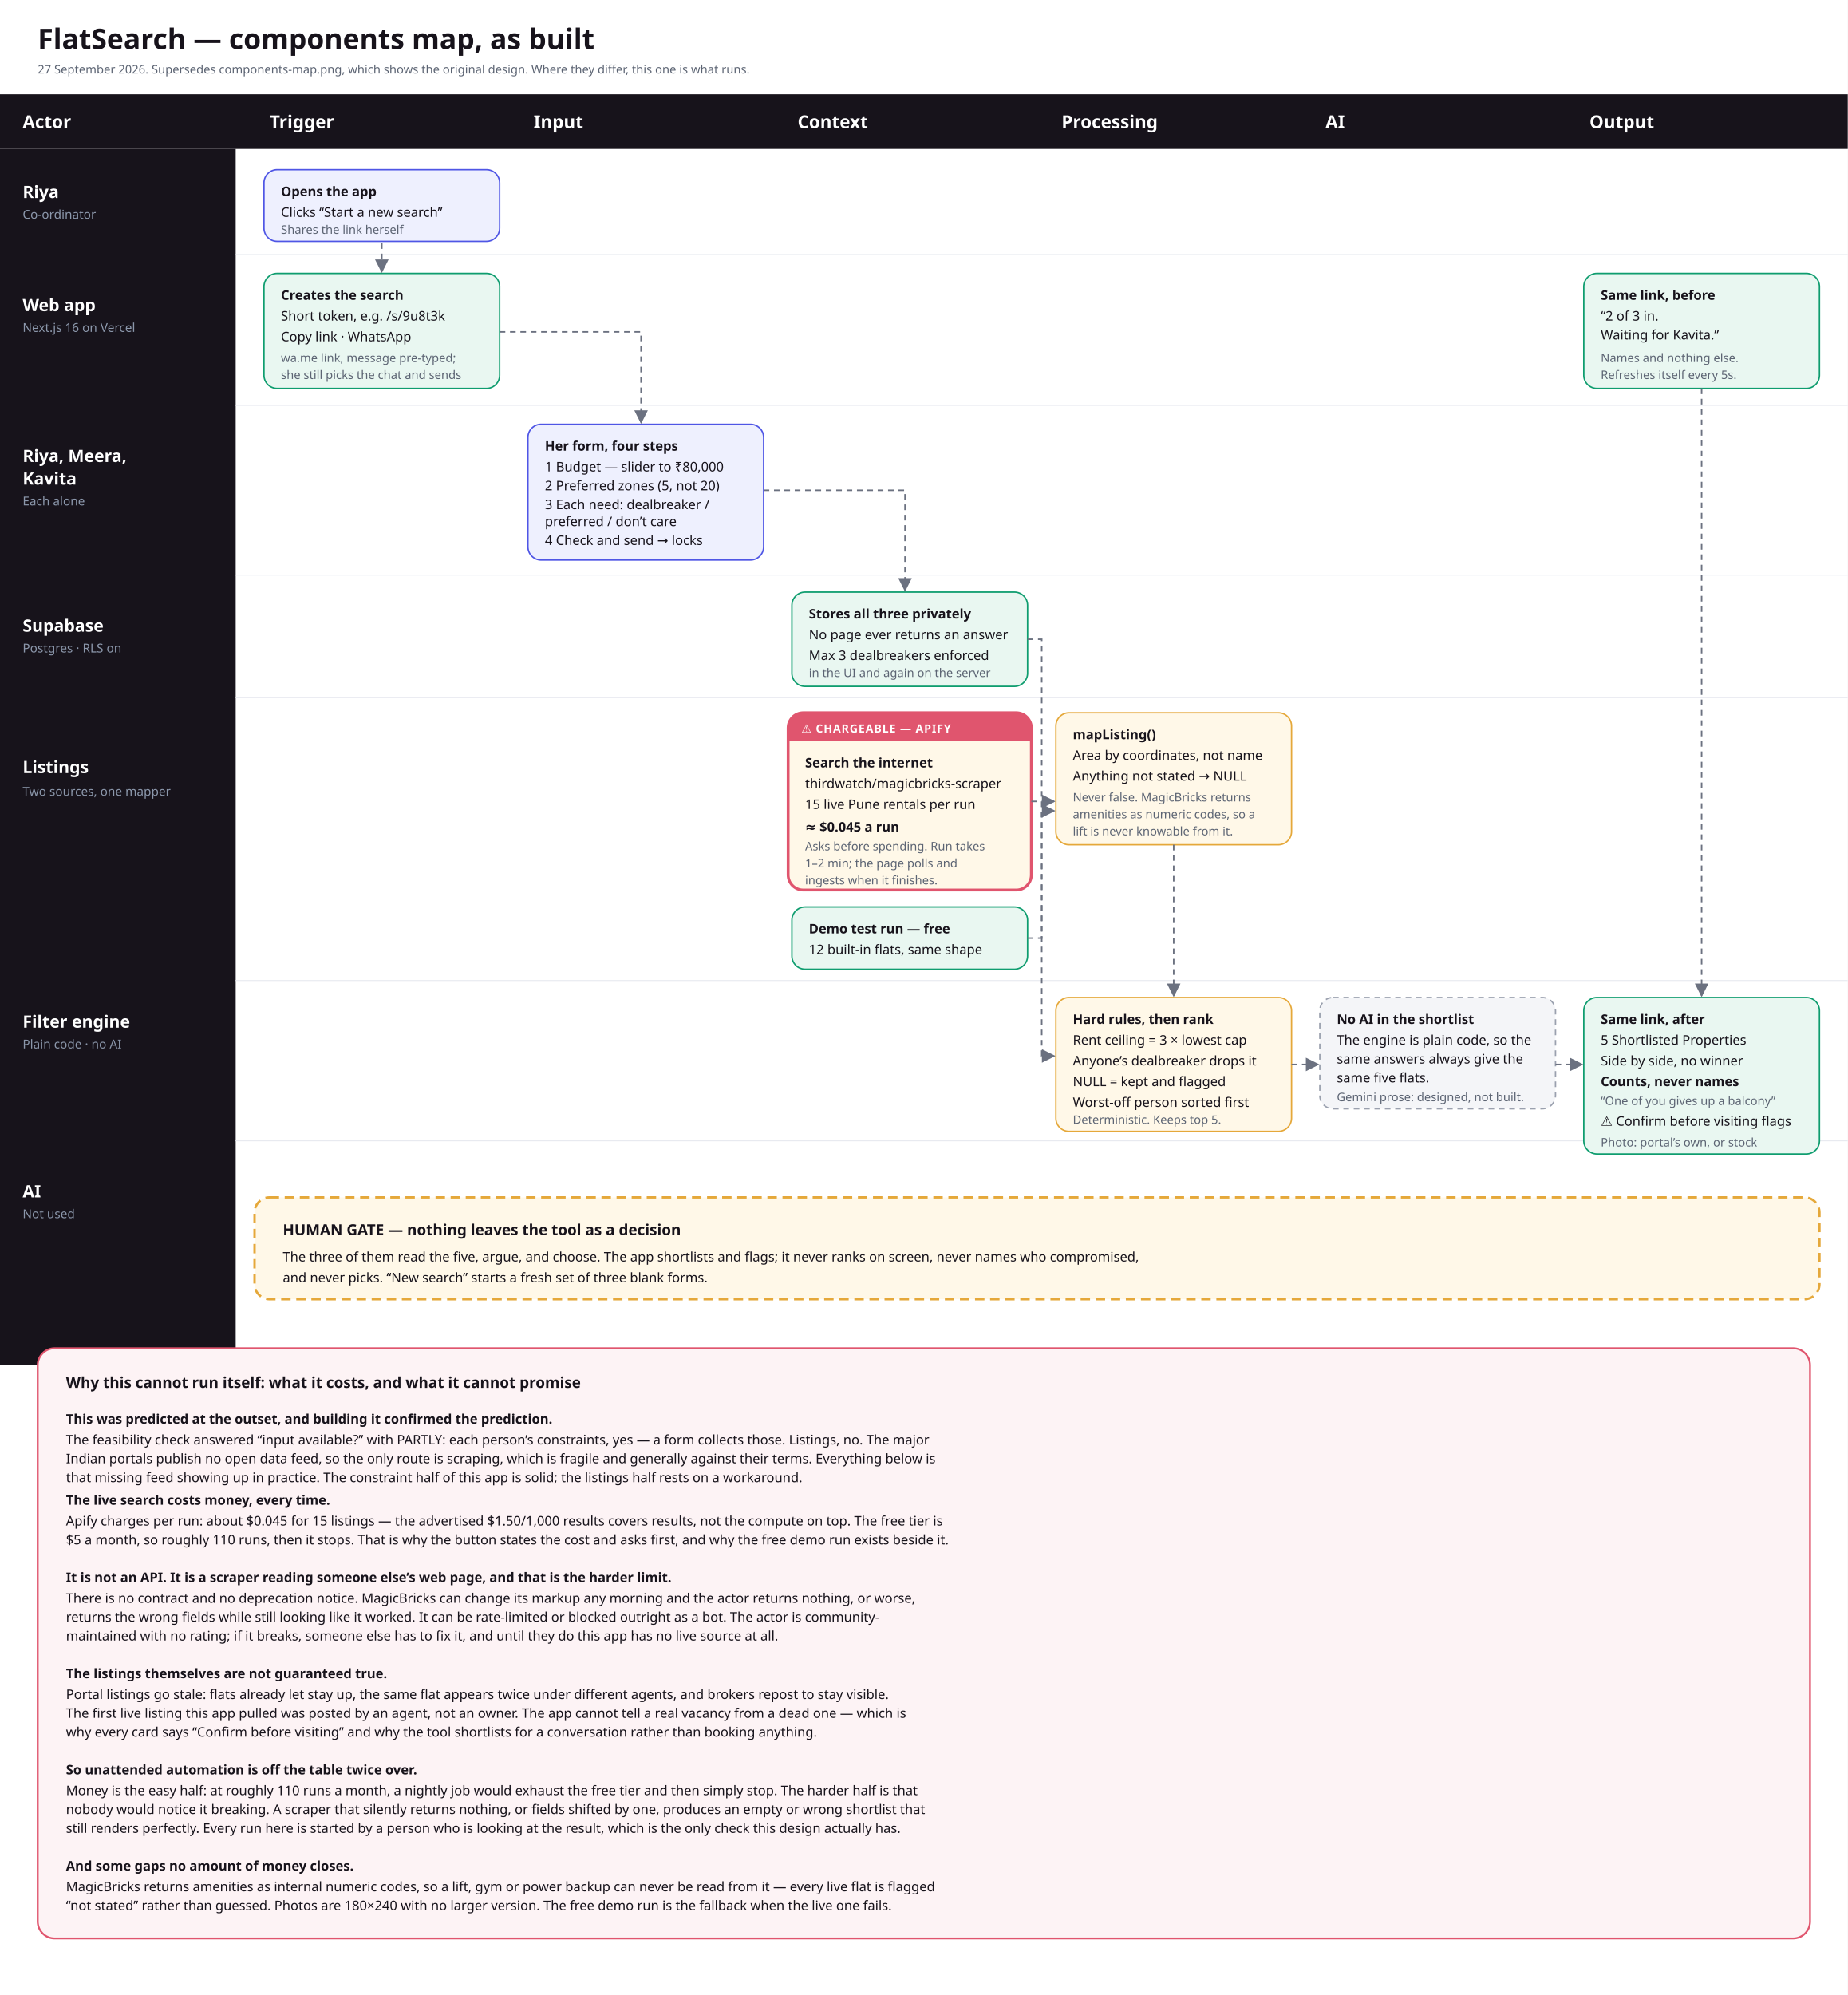
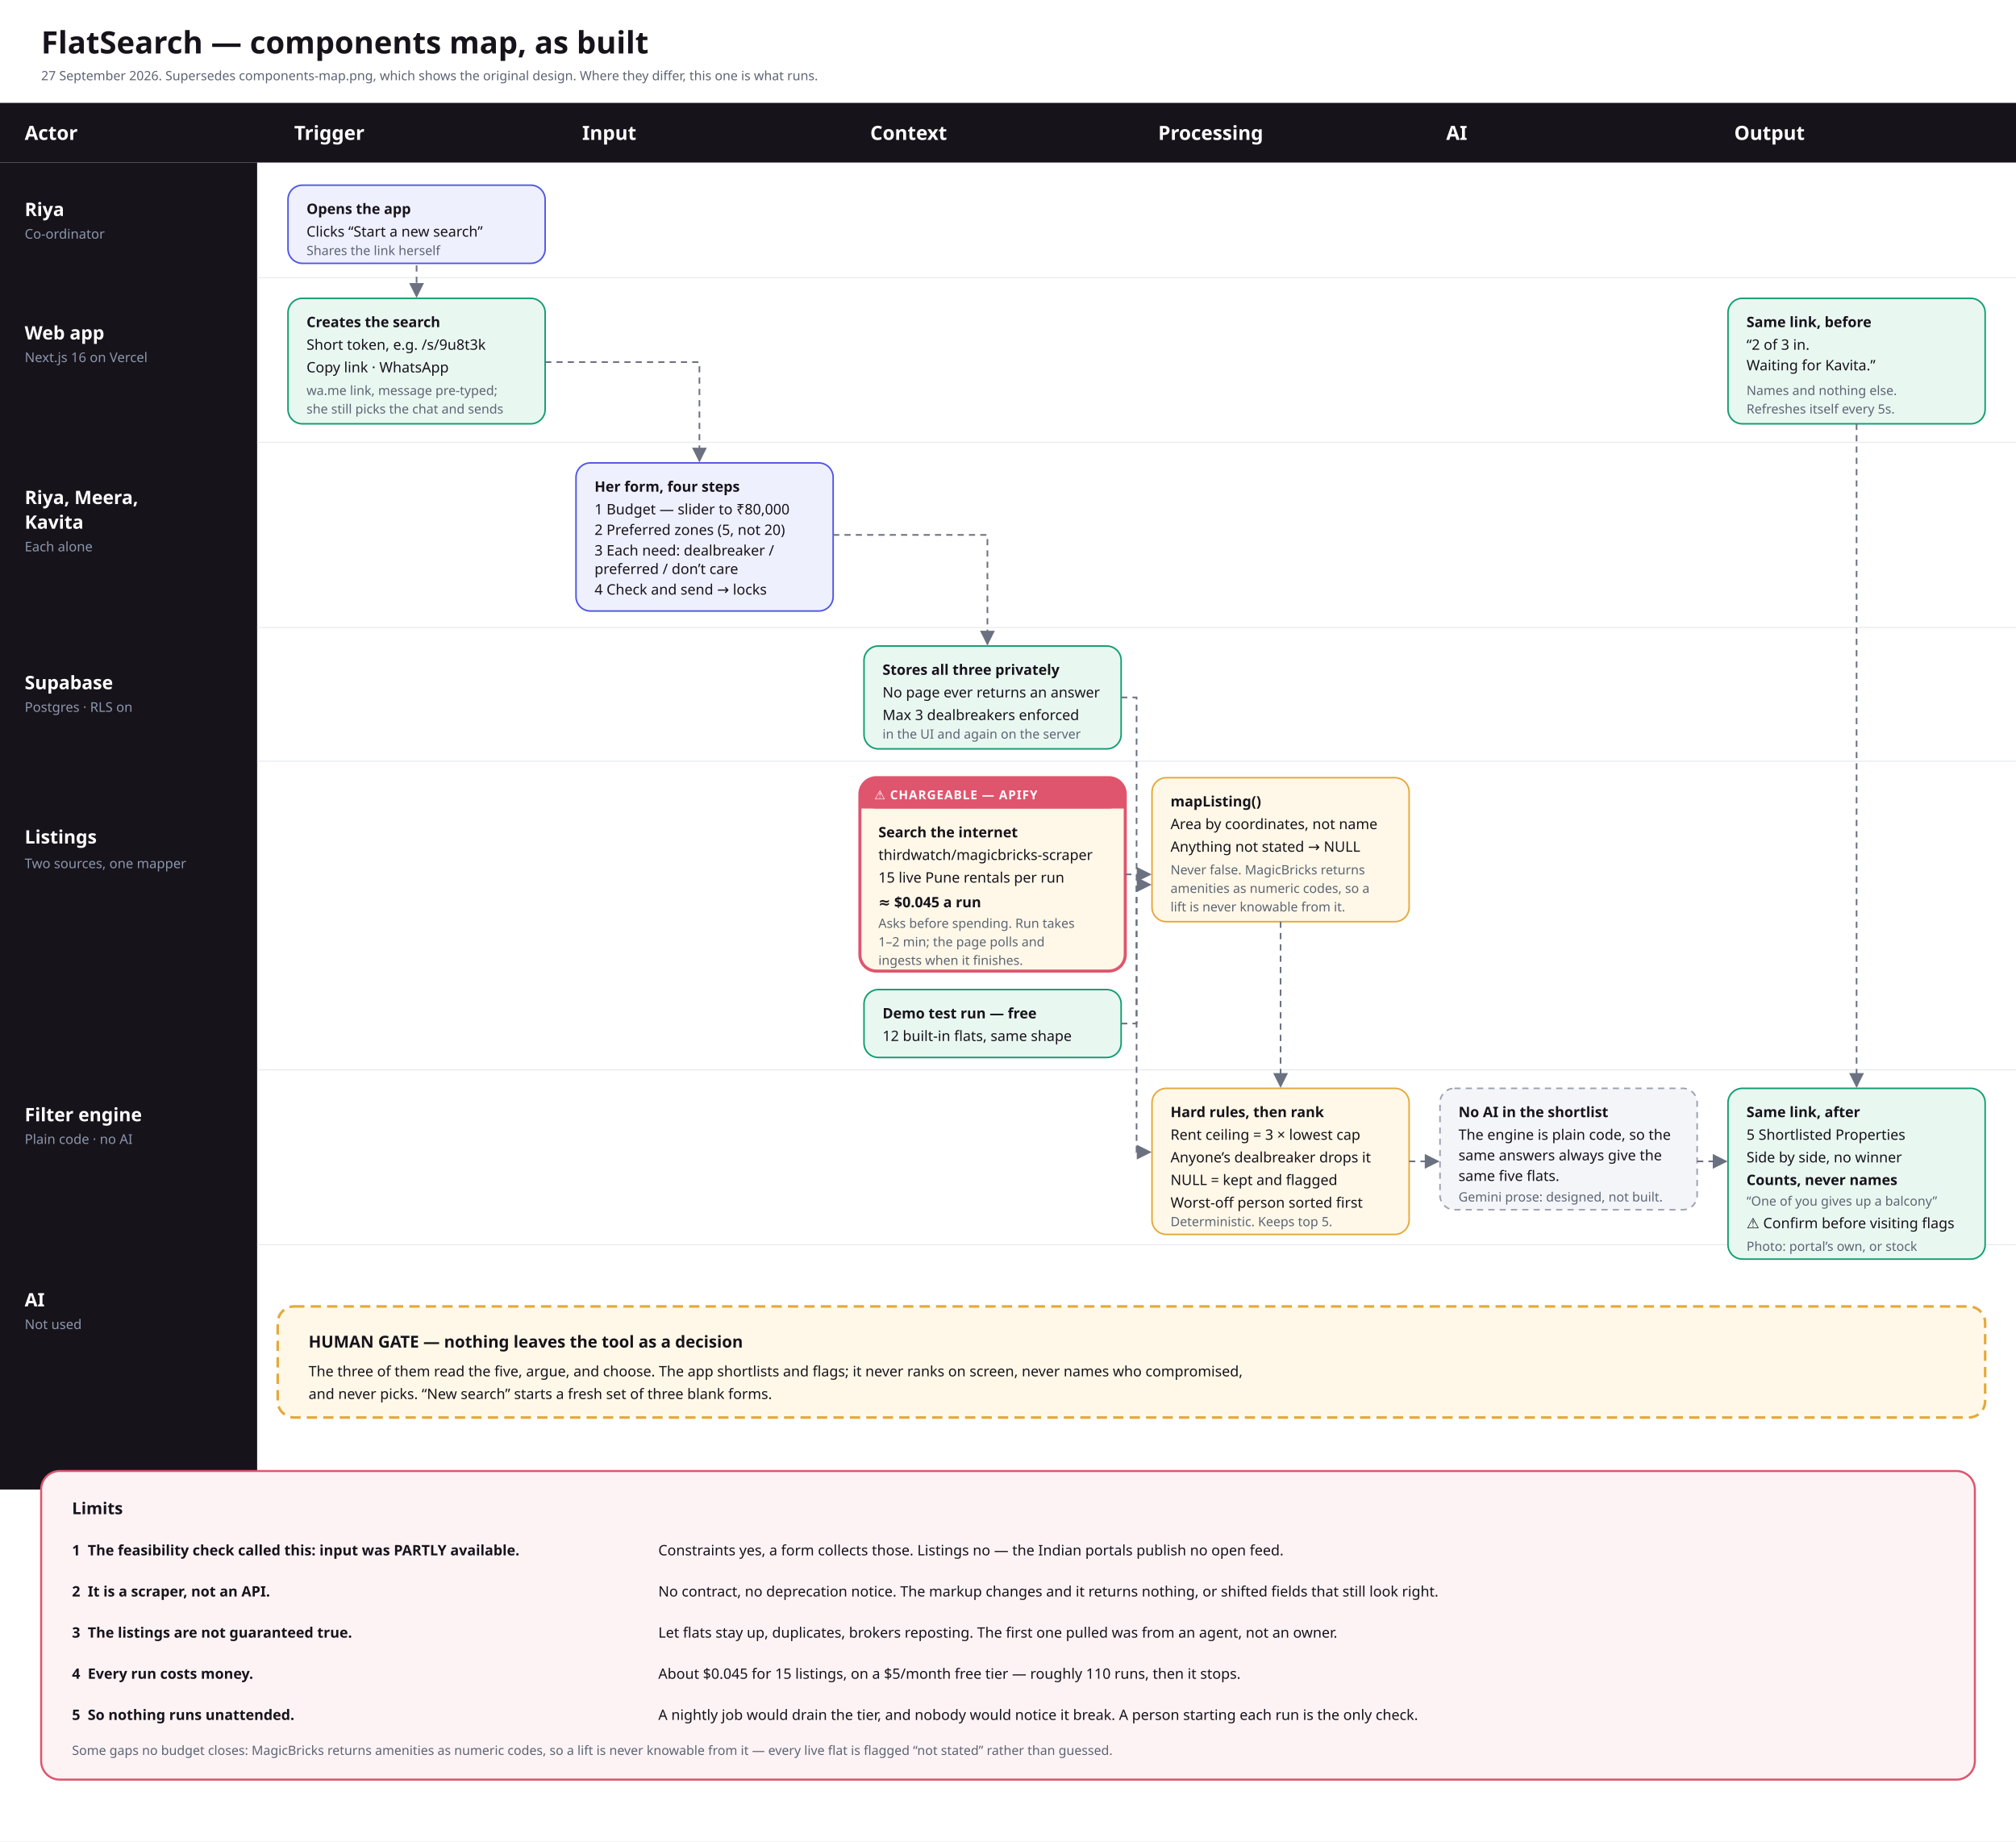
- <svg xmlns="http://www.w3.org/2000/svg" width="1960" height="2116" viewBox="0 0 1960 2116" font-family="'Plus Jakarta Sans','Segoe UI',system-ui,sans-serif">
+ <svg xmlns="http://www.w3.org/2000/svg" width="1960" height="1790" viewBox="0 0 1960 1790" font-family="'Plus Jakarta Sans','Segoe UI',system-ui,sans-serif">
  <defs>
    <style>
      .col-title { font-size: 19px; font-weight: 800; fill: #ffffff; }
      .lane { font-size: 18px; font-weight: 800; fill: #ffffff; }
      .lane-sub { font-size: 13px; font-weight: 500; fill: #8b97ab; }
      .t { font-size: 14px; fill: #17131b; }
      .t-strong { font-size: 14px; font-weight: 700; fill: #17131b; }
      .t-small { font-size: 12.5px; fill: #5c6473; }
      .badge { font-size: 12px; font-weight: 800; fill: #ffffff; letter-spacing: .06em; }
      .h1 { font-size: 30px; font-weight: 800; fill: #17131b; }
      .h2 { font-size: 16px; font-weight: 800; fill: #17131b; }
    </style>
    <marker id="arrow" markerWidth="9" markerHeight="9" refX="8" refY="4.5" orient="auto">
      <path d="M0,0 L9,4.5 L0,9 z" fill="#6b7180" />
    </marker>
  </defs>
-   <rect width="1960" height="2116" fill="#ffffff" />
+   <rect width="1960" height="1790" fill="#ffffff" />
  <text x="40" y="52" class="h1">FlatSearch — components map, as built</text>
  <text x="40" y="78" class="t-small">27 September 2026. Supersedes components-map.png, which shows the original design. Where they differ, this one is what runs.</text>
  <rect x="0" y="100" width="1960" height="58" fill="#17131b" />
  <text x="24" y="136" class="col-title">Actor</text>
  <text x="286" y="136" class="col-title">Trigger</text>
  <text x="566" y="136" class="col-title">Input</text>
  <text x="846" y="136" class="col-title">Context</text>
  <text x="1126" y="136" class="col-title">Processing</text>
  <text x="1406" y="136" class="col-title">AI</text>
  <text x="1686" y="136" class="col-title">Output</text>
  <rect x="0" y="158" width="250" height="1290" fill="#17131b" />
  <text x="24" y="210" class="lane">Riya</text>
  <text x="24" y="232" class="lane-sub">Co-ordinator</text>
  <text x="24" y="330" class="lane">Web app</text>
  <text x="24" y="352" class="lane-sub">Next.js 16 on Vercel</text>
  <text x="24" y="490" class="lane">Riya, Meera,</text>
  <text x="24" y="514" class="lane">Kavita</text>
  <text x="24" y="536" class="lane-sub">Each alone</text>
  <text x="24" y="670" class="lane">Supabase</text>
  <text x="24" y="692" class="lane-sub">Postgres · RLS on</text>
  <text x="24" y="820" class="lane">Listings</text>
  <text x="24" y="844" class="lane-sub">Two sources, one mapper</text>
  <text x="24" y="1090" class="lane">Filter engine</text>
  <text x="24" y="1112" class="lane-sub">Plain code · no AI</text>
  <text x="24" y="1270" class="lane">AI</text>
  <text x="24" y="1292" class="lane-sub">Not used</text>
  <g stroke="#e8eaf0" stroke-width="1">
    <line x1="250" y1="270" x2="1960" y2="270" />
    <line x1="250" y1="430" x2="1960" y2="430" />
    <line x1="250" y1="610" x2="1960" y2="610" />
    <line x1="250" y1="740" x2="1960" y2="740" />
    <line x1="250" y1="1040" x2="1960" y2="1040" />
    <line x1="250" y1="1210" x2="1960" y2="1210" />
  </g>
  <rect x="280" y="180" width="250" height="76" rx="14" fill="#eef0fe" stroke="#4f56e5" stroke-width="1.5" />
  <text x="298" y="208" class="t-strong">Opens the app</text>
  <text x="298" y="230" class="t">Clicks “Start a new search”</text>
  <text x="298" y="248" class="t-small">Shares the link herself</text>
  <rect x="280" y="290" width="250" height="122" rx="14" fill="#e9f7f1" stroke="#0f9d6f" stroke-width="1.5" />
  <text x="298" y="318" class="t-strong">Creates the search</text>
  <text x="298" y="340" class="t">Short token, e.g. /s/9u8t3k</text>
  <text x="298" y="362" class="t">Copy link · WhatsApp</text>
  <text x="298" y="384" class="t-small">wa.me link, message pre-typed;</text>
  <text x="298" y="402" class="t-small">she still picks the chat and sends</text>
  <rect x="560" y="450" width="250" height="144" rx="14" fill="#eef0fe" stroke="#4f56e5" stroke-width="1.5" />
  <text x="578" y="478" class="t-strong">Her form, four steps</text>
  <text x="578" y="500" class="t">1 Budget — slider to ₹80,000</text>
  <text x="578" y="520" class="t">2 Preferred zones (5, not 20)</text>
  <text x="578" y="540" class="t">3 Each need: dealbreaker /</text>
  <text x="578" y="558" class="t">   preferred / don’t care</text>
  <text x="578" y="578" class="t">4 Check and send → locks</text>
  <rect x="840" y="628" width="250" height="100" rx="14" fill="#e9f7f1" stroke="#0f9d6f" stroke-width="1.5" />
  <text x="858" y="656" class="t-strong">Stores all three privately</text>
  <text x="858" y="678" class="t">No page ever returns an answer</text>
  <text x="858" y="700" class="t">Max 3 dealbreakers enforced</text>
  <text x="858" y="718" class="t-small">in the UI and again on the server</text>
  <rect x="836" y="756" width="258" height="188" rx="16" fill="#fff8e8" stroke="#e0556e" stroke-width="3" />
  <rect x="836" y="756" width="258" height="30" rx="16" fill="#e0556e" />
  <rect x="836" y="772" width="258" height="14" fill="#e0556e" />
  <text x="850" y="777" class="badge">⚠ CHARGEABLE — APIFY</text>
  <text x="854" y="814" class="t-strong">Search the internet</text>
  <text x="854" y="836" class="t">thirdwatch/magicbricks-scraper</text>
  <text x="854" y="858" class="t">15 live Pune rentals per run</text>
  <text x="854" y="882" class="t-strong">≈ $0.045 a run</text>
  <text x="854" y="902" class="t-small">Asks before spending. Run takes</text>
  <text x="854" y="920" class="t-small">1–2 min; the page polls and</text>
  <text x="854" y="938" class="t-small">ingests when it finishes.</text>
  <rect x="840" y="962" width="250" height="66" rx="14" fill="#e9f7f1" stroke="#0f9d6f" stroke-width="1.5" />
  <text x="858" y="990" class="t-strong">Demo test run — free</text>
  <text x="858" y="1012" class="t">12 built-in flats, same shape</text>
  <rect x="1120" y="756" width="250" height="140" rx="14" fill="#fff8e8" stroke="#e5a83a" stroke-width="1.5" />
  <text x="1138" y="784" class="t-strong">mapListing()</text>
  <text x="1138" y="806" class="t">Area by coordinates, not name</text>
  <text x="1138" y="828" class="t">Anything not stated → NULL</text>
  <text x="1138" y="850" class="t-small">Never false. MagicBricks returns</text>
  <text x="1138" y="868" class="t-small">amenities as numeric codes, so a</text>
  <text x="1138" y="886" class="t-small">lift is never knowable from it.</text>
  <rect x="1120" y="1058" width="250" height="142" rx="14" fill="#fff8e8" stroke="#e5a83a" stroke-width="1.5" />
  <text x="1138" y="1086" class="t-strong">Hard rules, then rank</text>
  <text x="1138" y="1108" class="t">Rent ceiling = 3 × lowest cap</text>
  <text x="1138" y="1130" class="t">Anyone’s dealbreaker drops it</text>
  <text x="1138" y="1152" class="t">NULL = kept and flagged</text>
  <text x="1138" y="1174" class="t">Worst-off person sorted first</text>
  <text x="1138" y="1192" class="t-small">Deterministic. Keeps top 5.</text>
  <rect x="1400" y="1058" width="250" height="118" rx="14" fill="#f4f5f8" stroke="#9aa0ae" stroke-width="1.5" stroke-dasharray="6 5" />
  <text x="1418" y="1086" class="t-strong">No AI in the shortlist</text>
  <text x="1418" y="1108" class="t">The engine is plain code, so the</text>
  <text x="1418" y="1128" class="t">same answers always give the</text>
  <text x="1418" y="1148" class="t">same five flats.</text>
  <text x="1418" y="1168" class="t-small">Gemini prose: designed, not built.</text>
  <rect x="1680" y="290" width="250" height="122" rx="14" fill="#e9f7f1" stroke="#0f9d6f" stroke-width="1.5" />
  <text x="1698" y="318" class="t-strong">Same link, before</text>
  <text x="1698" y="340" class="t">“2 of 3 in.</text>
  <text x="1698" y="360" class="t">Waiting for Kavita.”</text>
  <text x="1698" y="384" class="t-small">Names and nothing else.</text>
  <text x="1698" y="402" class="t-small">Refreshes itself every 5s.</text>
  <rect x="1680" y="1058" width="250" height="166" rx="14" fill="#e9f7f1" stroke="#0f9d6f" stroke-width="1.5" />
  <text x="1698" y="1086" class="t-strong">Same link, after</text>
  <text x="1698" y="1108" class="t">5 Shortlisted Properties</text>
  <text x="1698" y="1130" class="t">Side by side, no winner</text>
  <text x="1698" y="1152" class="t-strong">Counts, never names</text>
  <text x="1698" y="1172" class="t-small">“One of you gives up a balcony”</text>
  <text x="1698" y="1194" class="t">⚠ Confirm before visiting flags</text>
  <text x="1698" y="1216" class="t-small">Photo: portal’s own, or stock</text>
  <g stroke="#6b7180" stroke-width="1.6" fill="none" marker-end="url(#arrow)" stroke-dasharray="6 5">
    <path d="M405,258 L405,288" />
    <path d="M530,352 L680,352 L680,448" />
    <path d="M810,520 L960,520 L960,626" />
    <path d="M1090,678 L1105,678 L1105,1120 L1118,1120" />
    <path d="M1094,850 L1118,850" />
    <path d="M1090,995 L1105,995 L1105,860 L1118,860" />
    <path d="M1245,896 L1245,1056" />
    <path d="M1370,1129 L1398,1129" />
    <path d="M1650,1129 L1678,1129" />
    <path d="M1805,412 L1805,1056" />
  </g>
  <rect x="270" y="1270" width="1660" height="108" rx="16" fill="#fff8e8" stroke="#e5a83a" stroke-width="2.5" stroke-dasharray="10 6" />
  <text x="300" y="1310" class="h2">HUMAN GATE — nothing leaves the tool as a decision</text>
  <text x="300" y="1338" class="t">The three of them read the five, argue, and choose. The app shortlists and flags; it never ranks on screen, never names who compromised,</text>
  <text x="300" y="1360" class="t">and never picks. “New search” starts a fresh set of three blank forms.</text>
-   <rect x="40" y="1430" width="1880" height="626" rx="18" fill="#fdf3f5" stroke="#e0556e" stroke-width="2" />
-   <text x="70" y="1472" class="h2">Why this cannot run itself: what it costs, and what it cannot promise</text>
-   <text x="70" y="1510" class="t-strong">This was predicted at the outset, and building it confirmed the prediction.</text>
-   <text x="70" y="1532" class="t">The feasibility check answered “input available?” with PARTLY: each person’s constraints, yes — a form collects those. Listings, no. The major</text>
-   <text x="70" y="1552" class="t">Indian portals publish no open data feed, so the only route is scraping, which is fragile and generally against their terms. Everything below is</text>
-   <text x="70" y="1572" class="t">that missing feed showing up in practice. The constraint half of this app is solid; the listings half rests on a workaround.</text>
-   <text x="70" y="1596" class="t-strong">The live search costs money, every time.</text>
-   <text x="70" y="1618" class="t">Apify charges per run: about $0.045 for 15 listings — the advertised $1.50/1,000 results covers results, not the compute on top. The free tier is</text>
-   <text x="70" y="1638" class="t">$5 a month, so roughly 110 runs, then it stops. That is why the button states the cost and asks first, and why the free demo run exists beside it.</text>
-   <text x="70" y="1678" class="t-strong">It is not an API. It is a scraper reading someone else’s web page, and that is the harder limit.</text>
-   <text x="70" y="1700" class="t">There is no contract and no deprecation notice. MagicBricks can change its markup any morning and the actor returns nothing, or worse,</text>
-   <text x="70" y="1720" class="t">returns the wrong fields while still looking like it worked. It can be rate-limited or blocked outright as a bot. The actor is community-</text>
-   <text x="70" y="1740" class="t">maintained with no rating; if it breaks, someone else has to fix it, and until they do this app has no live source at all.</text>
-   <text x="70" y="1780" class="t-strong">The listings themselves are not guaranteed true.</text>
-   <text x="70" y="1802" class="t">Portal listings go stale: flats already let stay up, the same flat appears twice under different agents, and brokers repost to stay visible.</text>
-   <text x="70" y="1822" class="t">The first live listing this app pulled was posted by an agent, not an owner. The app cannot tell a real vacancy from a dead one — which is</text>
-   <text x="70" y="1842" class="t">why every card says “Confirm before visiting” and why the tool shortlists for a conversation rather than booking anything.</text>
-   <text x="70" y="1882" class="t-strong">So unattended automation is off the table twice over.</text>
-   <text x="70" y="1904" class="t">Money is the easy half: at roughly 110 runs a month, a nightly job would exhaust the free tier and then simply stop. The harder half is that</text>
-   <text x="70" y="1924" class="t">nobody would notice it breaking. A scraper that silently returns nothing, or fields shifted by one, produces an empty or wrong shortlist that</text>
-   <text x="70" y="1944" class="t">still renders perfectly. Every run here is started by a person who is looking at the result, which is the only check this design actually has.</text>
-   <text x="70" y="1984" class="t-strong">And some gaps no amount of money closes.</text>
-   <text x="70" y="2006" class="t">MagicBricks returns amenities as internal numeric codes, so a lift, gym or power backup can never be read from it — every live flat is flagged</text>
-   <text x="70" y="2026" class="t">“not stated” rather than guessed. Photos are 180×240 with no larger version. The free demo run is the fallback when the live one fails.</text>
+   <rect x="40" y="1430" width="1880" height="300" rx="18" fill="#fdf3f5" stroke="#e0556e" stroke-width="2" />
+   <text x="70" y="1472" class="h2">Limits</text>
+   <text x="70" y="1512" class="t-strong">1  The feasibility check called this: input was PARTLY available.</text>
+   <text x="640" y="1512" class="t">Constraints yes, a form collects those. Listings no — the Indian portals publish no open feed.</text>
+   <text x="70" y="1552" class="t-strong">2  It is a scraper, not an API.</text>
+   <text x="640" y="1552" class="t">No contract, no deprecation notice. The markup changes and it returns nothing, or shifted fields that still look right.</text>
+   <text x="70" y="1592" class="t-strong">3  The listings are not guaranteed true.</text>
+   <text x="640" y="1592" class="t">Let flats stay up, duplicates, brokers reposting. The first one pulled was from an agent, not an owner.</text>
+   <text x="70" y="1632" class="t-strong">4  Every run costs money.</text>
+   <text x="640" y="1632" class="t">About $0.045 for 15 listings, on a $5/month free tier — roughly 110 runs, then it stops.</text>
+   <text x="70" y="1672" class="t-strong">5  So nothing runs unattended.</text>
+   <text x="640" y="1672" class="t">A nightly job would drain the tier, and nobody would notice it break. A person starting each run is the only check.</text>
+   <text x="70" y="1706" class="t-small">Some gaps no budget closes: MagicBricks returns amenities as numeric codes, so a lift is never knowable from it — every live flat is flagged “not stated” rather than guessed.</text>
</svg>
